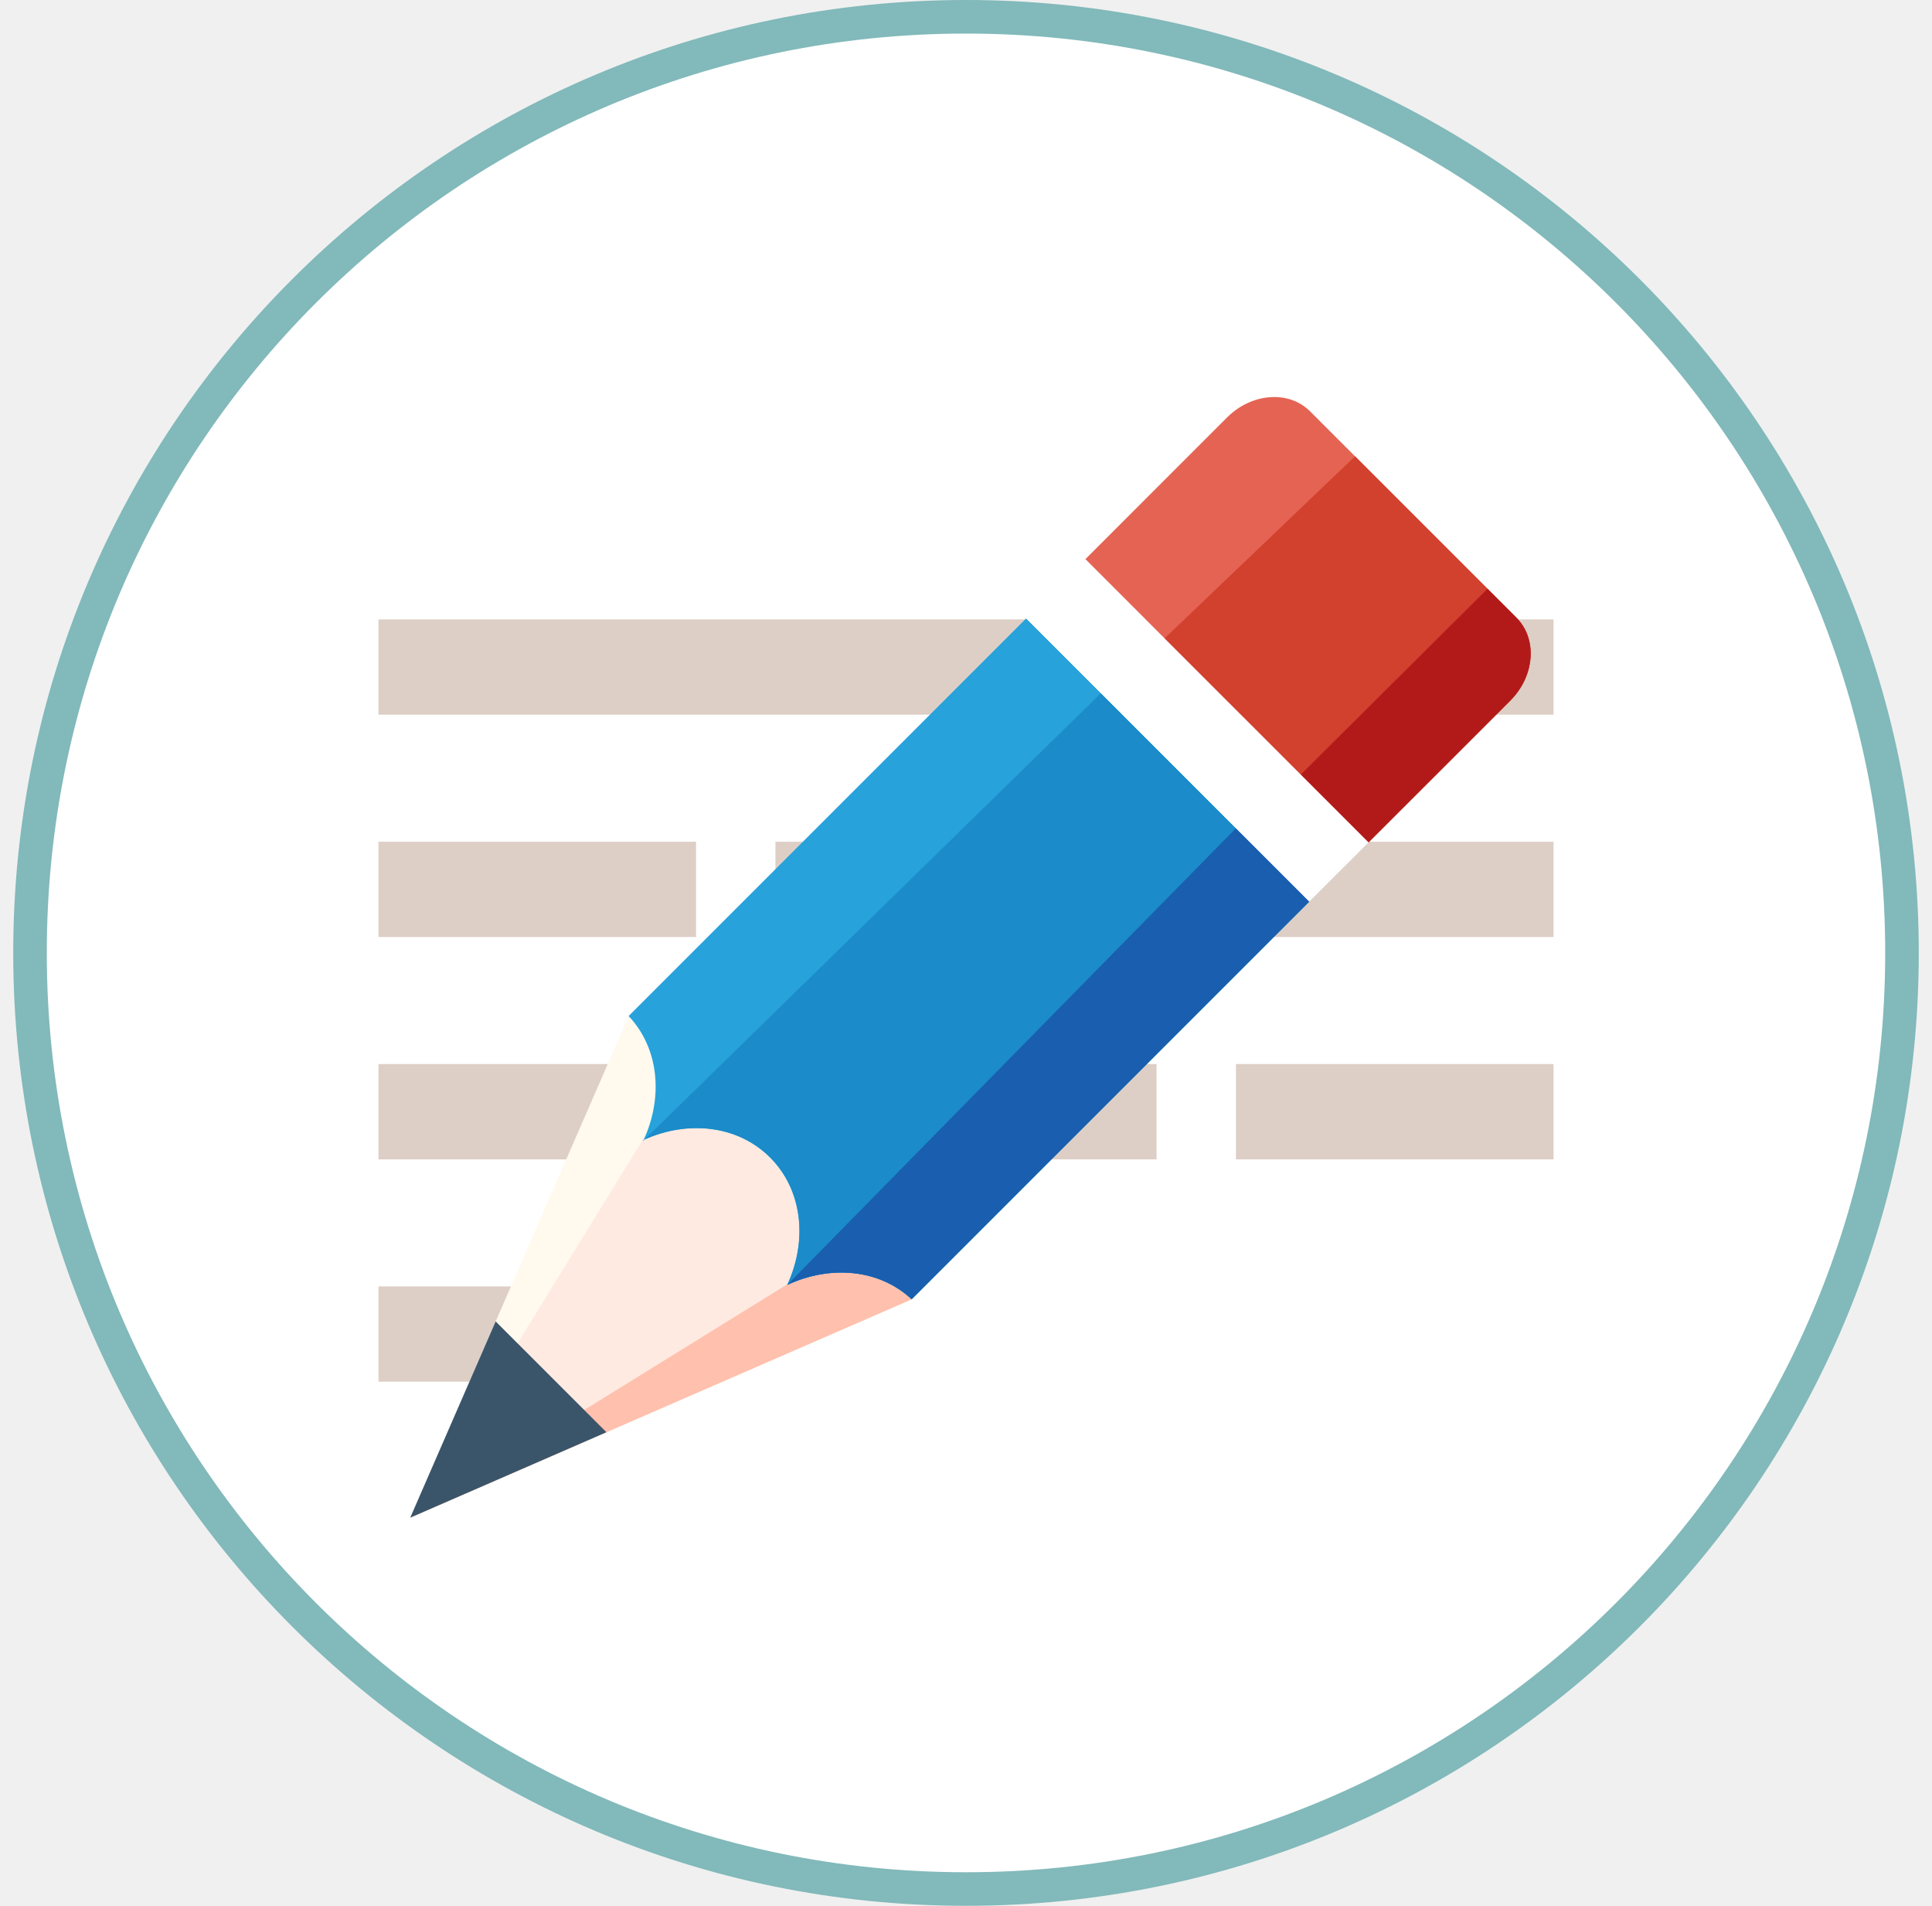
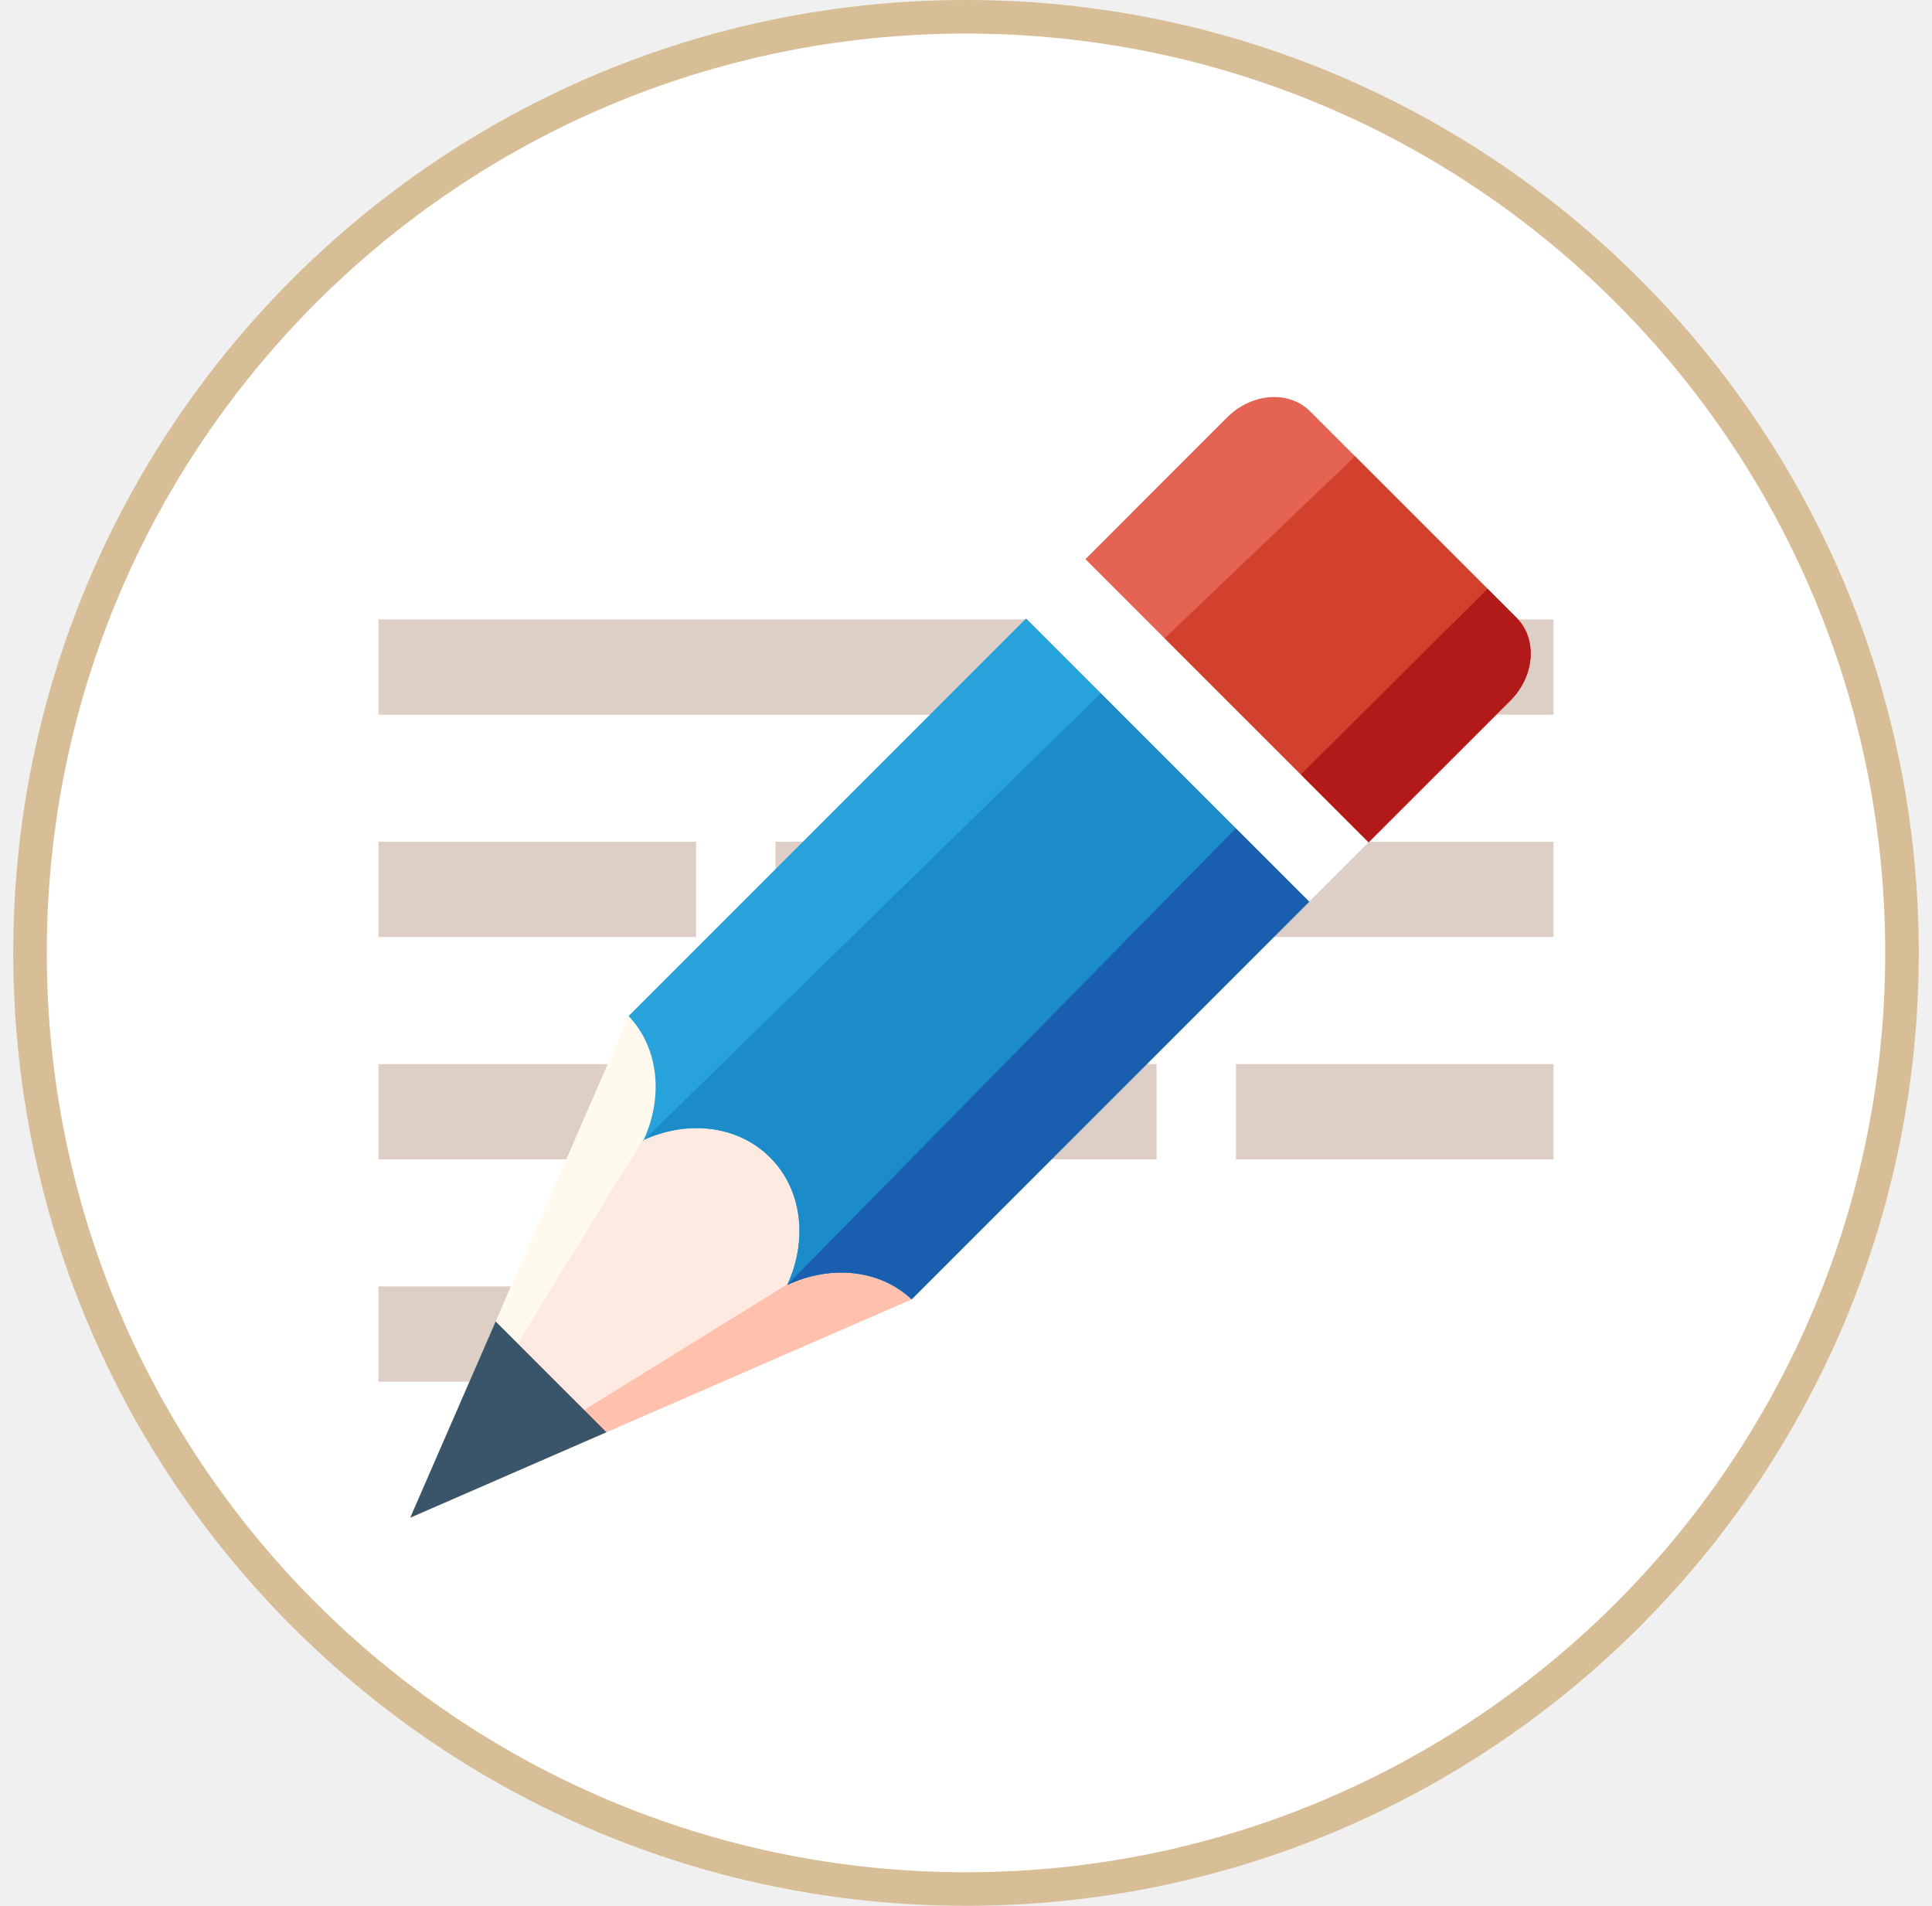
<svg xmlns="http://www.w3.org/2000/svg" width="73" height="72" viewBox="0 0 73 72" fill="none">
  <g clip-path="url(#clip0_1757_51715)">
    <circle cx="36.5" cy="36" r="35.4" fill="white" />
    <rect x="14.3" y="40.2" width="29.4" height="3.6" fill="#DDCFC6" />
    <rect x="29.3" y="31.8" width="29.4" height="3.6" fill="#DDCFC6" />
    <rect x="14.3" y="23.4" width="44.4" height="3.6" fill="#DDCFC6" />
    <rect x="46.7" y="40.2" width="12" height="3.6" fill="#DDCFC6" />
    <rect x="14.3" y="31.8" width="12" height="3.6" fill="#DDCFC6" />
    <rect x="14.3" y="48.6" width="12" height="3.6" fill="#DDCFC6" />
    <path d="M23.753 38.385L15.501 57.336L34.446 49.088L23.753 38.385Z" fill="#FFFAED" />
    <path d="M34.446 49.088L15.501 57.336L25.866 40.5L34.446 49.088Z" fill="#FEEAE1" />
    <path d="M34.446 49.088L15.501 57.336L32.3 46.941L34.446 49.088Z" fill="#FFC0AD" />
    <path d="M18.728 49.923L15.501 57.336L22.914 54.108L18.728 49.923Z" fill="#3A556A" />
    <path d="M57.298 23.337L49.499 15.538C48.699 14.738 47.295 14.842 46.365 15.77L41.009 21.127L51.707 31.825L57.064 26.471C57.994 25.541 58.098 24.137 57.298 23.337Z" fill="#E56353" />
    <path d="M57.064 26.471L51.707 31.825L44.001 24.119L51.2 17.24L57.298 23.337C58.098 24.137 57.994 25.541 57.064 26.471Z" fill="#D2402E" />
    <path d="M57.064 26.471L51.707 31.826L49.147 29.265L56.205 22.245L57.298 23.337C58.098 24.137 57.994 25.541 57.064 26.471Z" fill="#B21A1A" />
    <path d="M49.471 34.06L34.445 49.085C33.226 47.942 31.375 47.784 29.746 48.543L29.74 48.536L29.755 48.521C30.52 46.852 30.321 44.952 29.098 43.728C27.88 42.511 25.993 42.308 24.331 43.06L24.317 43.075C24.317 43.082 24.311 43.093 24.304 43.101L24.285 43.082C24.3 43.075 24.311 43.069 24.32 43.066C25.068 41.44 24.898 39.597 23.752 38.385L38.774 23.363L49.471 34.06Z" fill="#27A2DB" />
    <path d="M49.471 34.06L34.446 49.085C33.227 47.941 31.376 47.784 29.746 48.543L29.741 48.535L29.756 48.521C30.52 46.852 30.322 44.951 29.099 43.728C27.887 42.517 26.013 42.31 24.358 43.048L24.304 43.101C24.312 43.093 24.317 43.082 24.317 43.075L24.332 43.06C24.341 43.056 24.349 43.052 24.358 43.048L41.601 26.189L49.471 34.06Z" fill="#1B8BC9" />
    <path d="M34.446 49.085L49.471 34.06L46.7 31.29L29.746 48.543C31.376 47.784 33.226 47.942 34.446 49.085Z" fill="#195EAF" />
    <path d="M51.708 31.826L41.009 21.127L38.772 23.363L49.471 34.062L51.708 31.826Z" fill="white" />
-     <path d="M72.5 36C72.5 55.882 56.382 72 36.5 72C16.618 72 0.5 55.882 0.5 36C0.5 16.118 16.618 0 36.5 0C56.382 0 72.5 16.118 72.5 36ZM1.768 36C1.768 55.182 17.318 70.732 36.5 70.732C55.682 70.732 71.232 55.182 71.232 36C71.232 16.818 55.682 1.268 36.5 1.268C17.318 1.268 1.768 16.818 1.768 36Z" fill="#82B9BA" />
+     <path d="M72.5 36C72.5 55.882 56.382 72 36.5 72C16.618 72 0.5 55.882 0.5 36C0.5 16.118 16.618 0 36.5 0C56.382 0 72.5 16.118 72.5 36ZM1.768 36C1.768 55.182 17.318 70.732 36.5 70.732C55.682 70.732 71.232 55.182 71.232 36C71.232 16.818 55.682 1.268 36.5 1.268C17.318 1.268 1.768 16.818 1.768 36Z" fill="#D8BE96" />
  </g>
  <defs>
    <clipPath id="clip0_1757_51715">
      <rect width="72" height="72" fill="white" transform="translate(0.5)" />
    </clipPath>
  </defs>
</svg>
